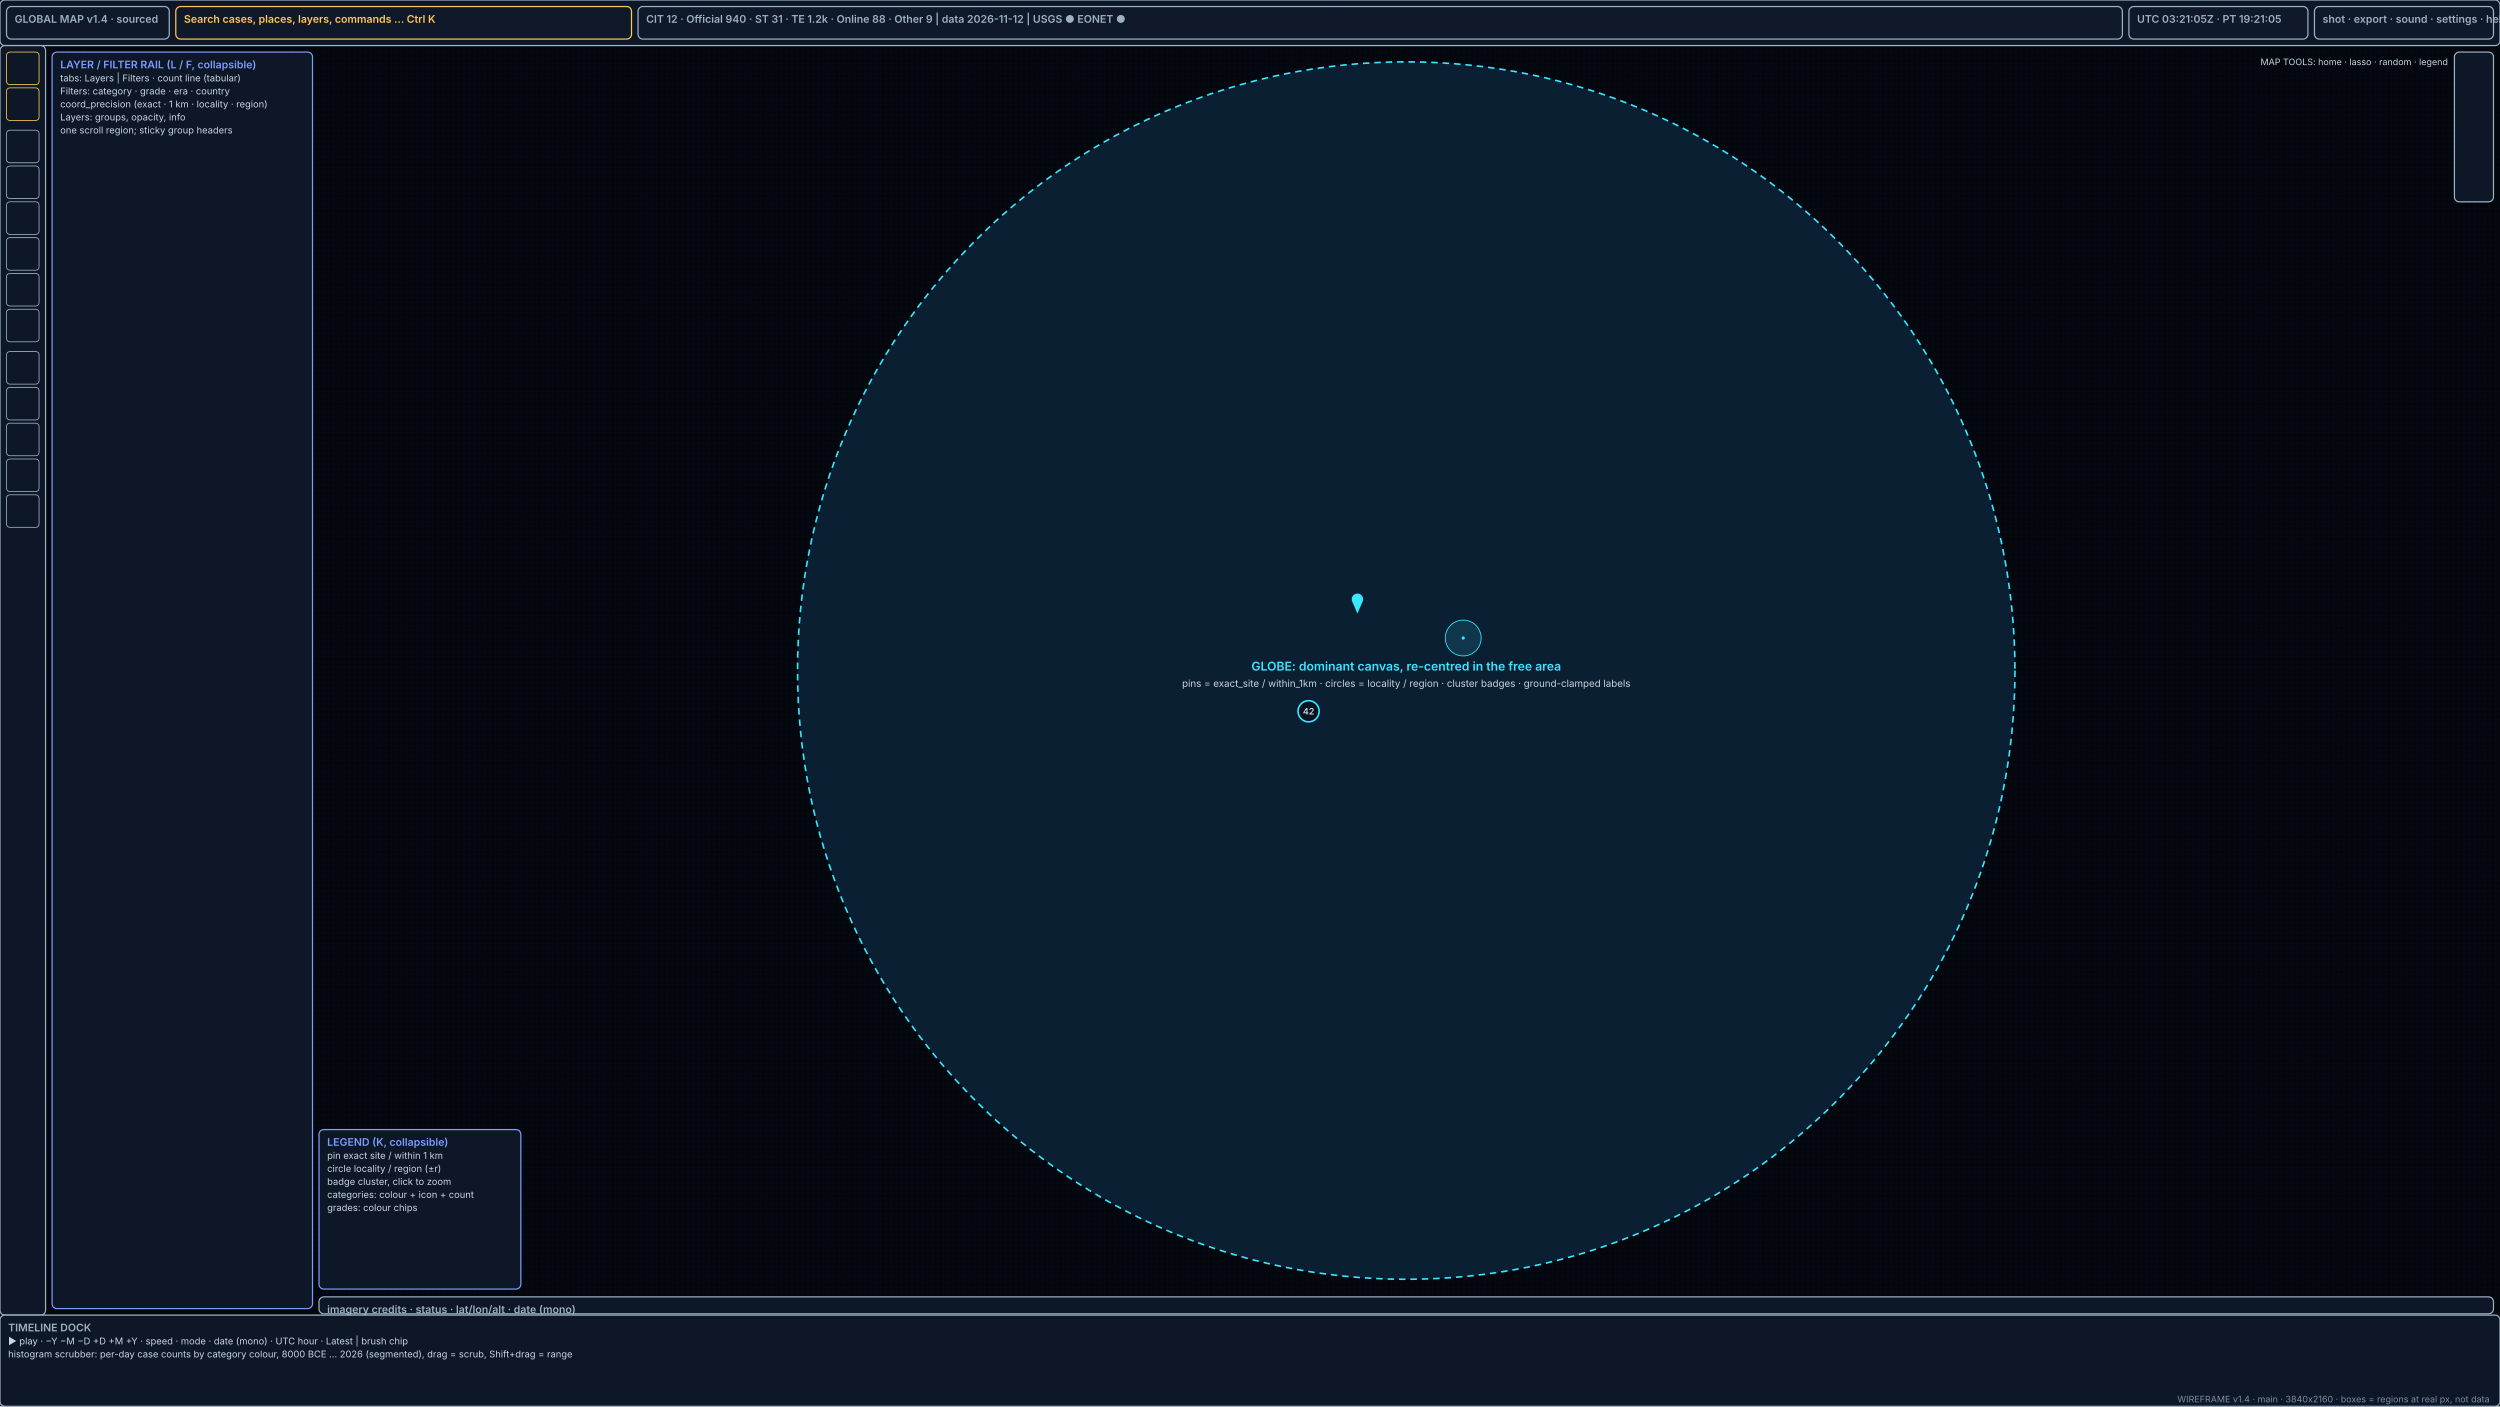
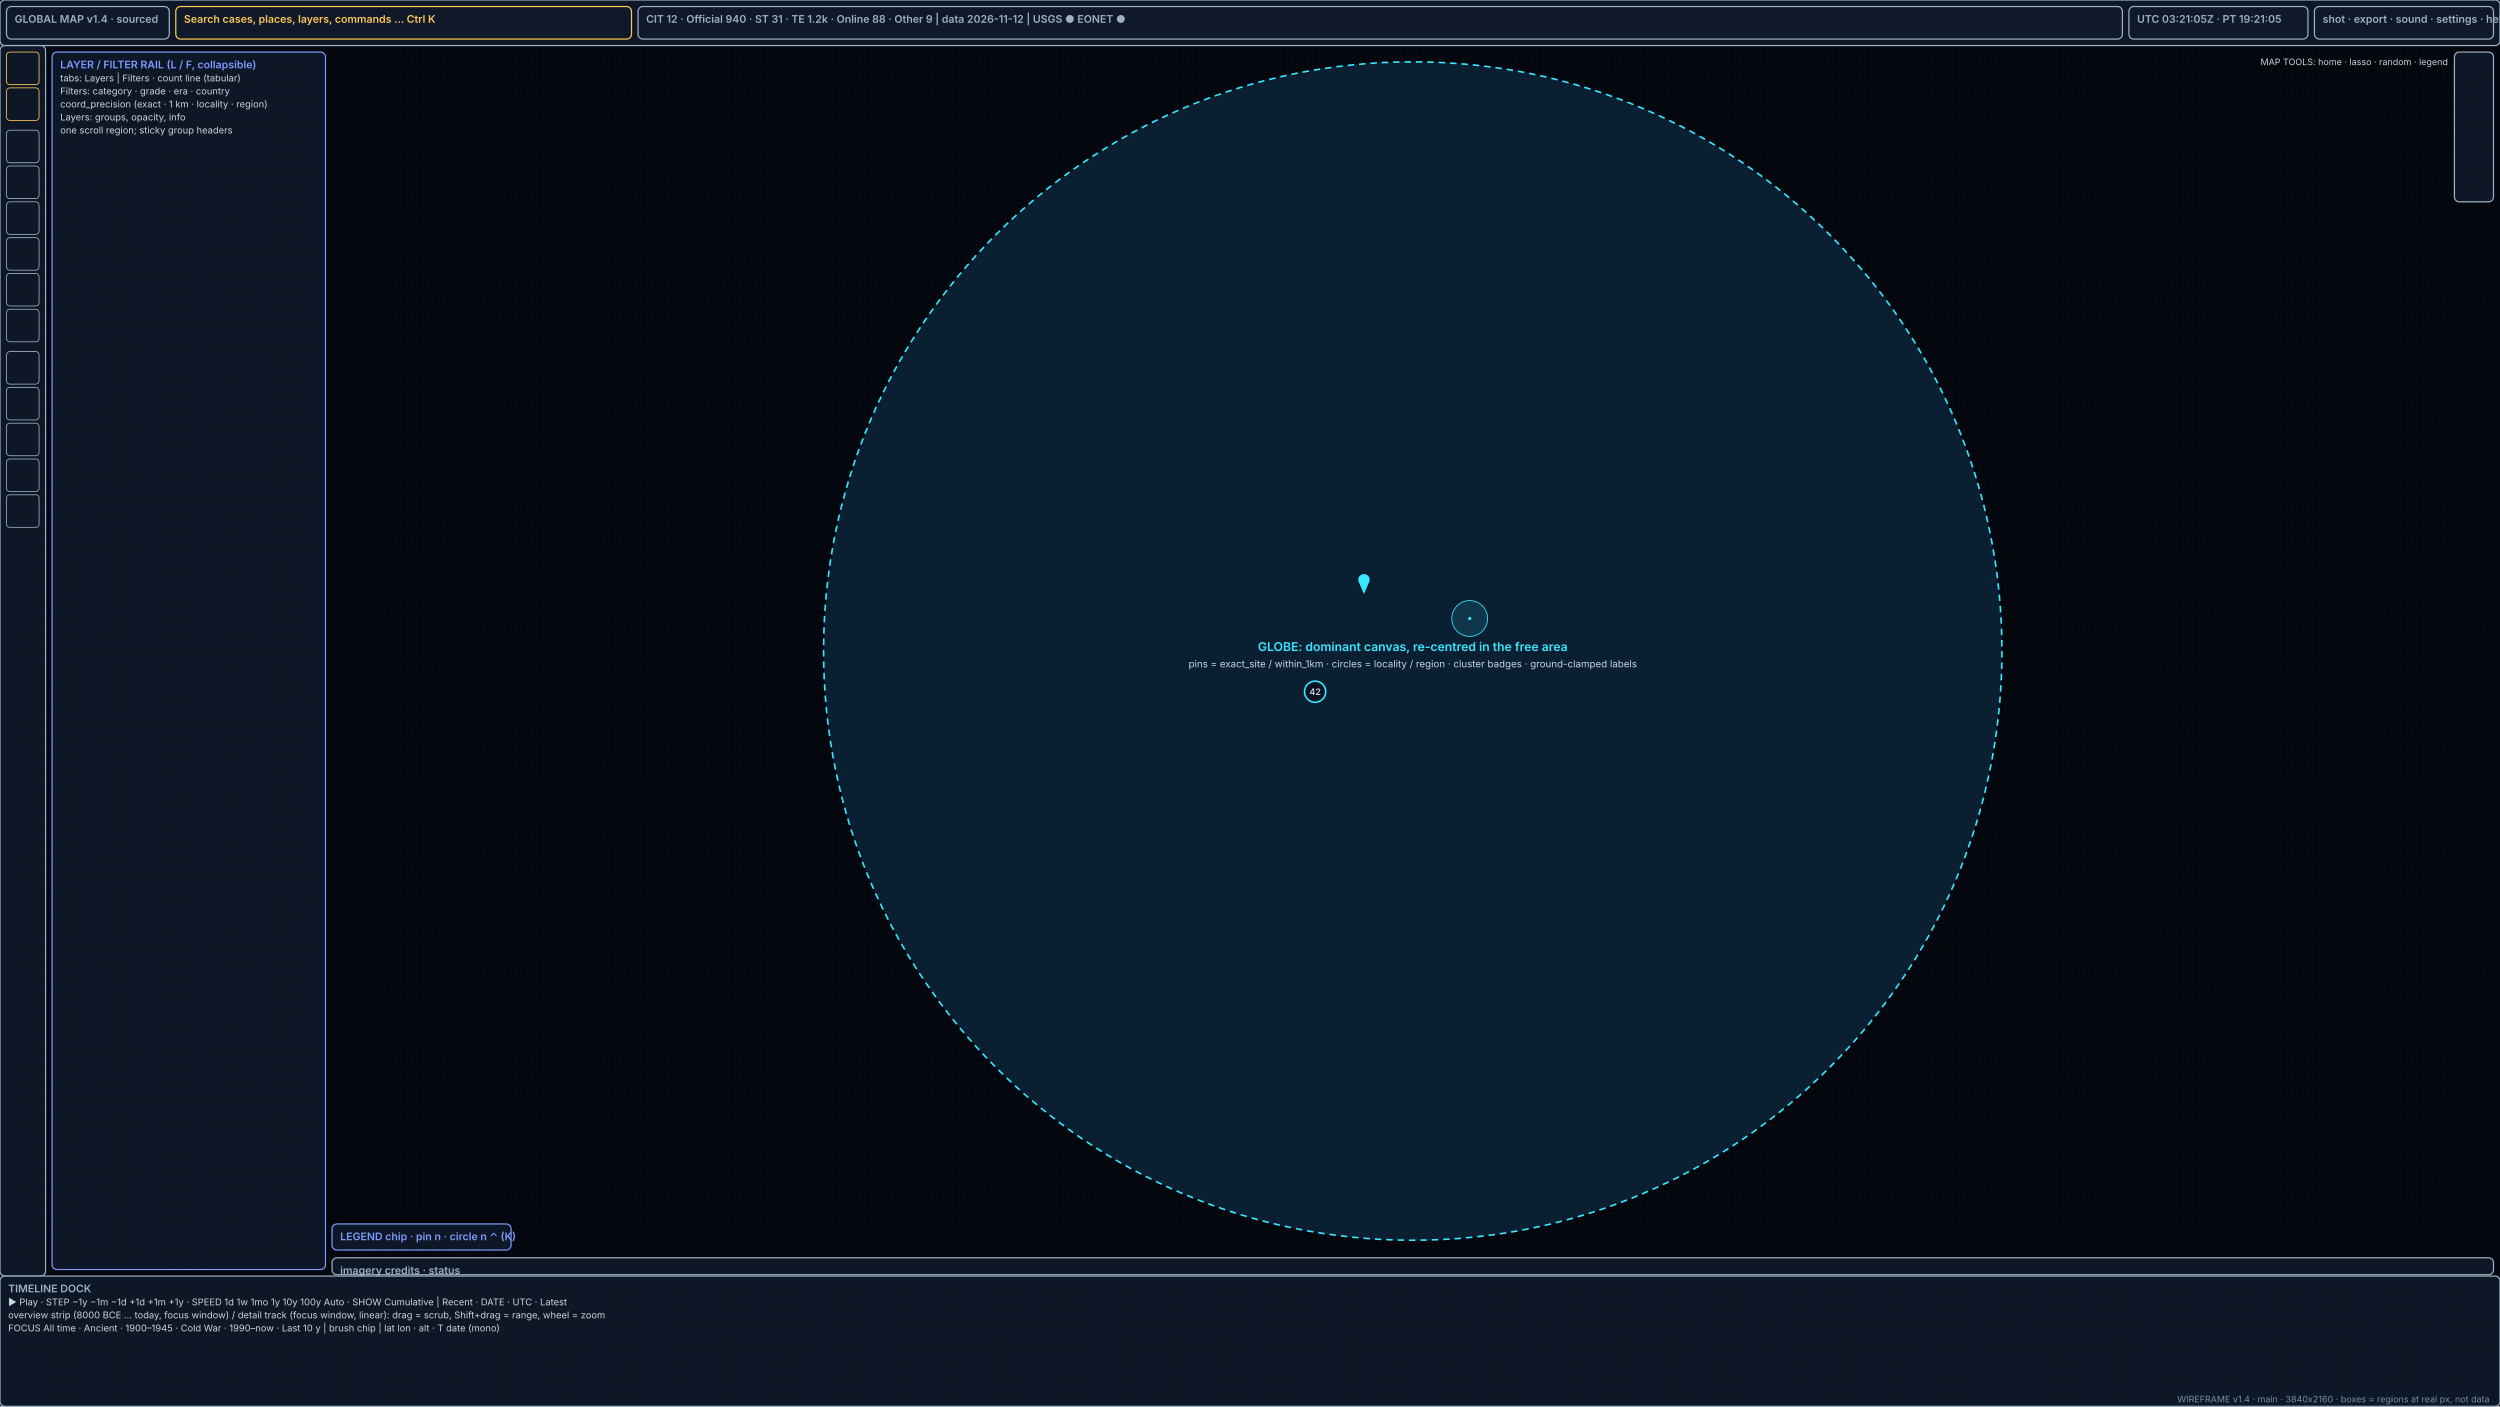
<svg xmlns="http://www.w3.org/2000/svg" width="3840" height="2160" viewBox="0 0 3840 2160" font-family="Inter, system-ui, sans-serif">
  <rect width="3840" height="2160" fill="#03060C" />
  <defs>
    <pattern id="g" width="8" height="8" patternUnits="userSpaceOnUse">
      <path d="M8 0H0V8" fill="none" stroke="#0d1f33" stroke-width="0.5" />
    </pattern>
  </defs>
  <rect width="3840" height="2160" fill="url(#g)" opacity="0.6" />
  <rect x="0" y="0" width="3840" height="70" rx="7.5" fill="rgba(16,26,43,0.88)" stroke="#9DB1C2" stroke-width="1.875" />
  <rect x="10" y="10" width="250" height="50" rx="7.5" fill="rgba(16,26,43,0.88)" stroke="#9DB1C2" stroke-width="1.875" />
  <text x="22.5" y="35" fill="#9DB1C2" font-size="16.25" font-weight="600">GLOBAL MAP  v1.4 · sourced</text>
  <rect x="270" y="10" width="700" height="50" rx="7.5" fill="rgba(16,26,43,0.88)" stroke="#FFC857" stroke-width="1.875" />
  <text x="282.5" y="35" fill="#FFC857" font-size="16.25" font-weight="600">Search cases, places, layers, commands …  Ctrl K</text>
  <rect x="980" y="10" width="2280" height="50" rx="7.5" fill="rgba(16,26,43,0.88)" stroke="#9DB1C2" stroke-width="1.875" />
  <text x="992.5" y="35" fill="#9DB1C2" font-size="16.25" font-weight="600">CIT 12 · Official 940 · ST 31 · TE 1.2k · Online 88 · Other 9 | data 2026-11-12 | USGS ● EONET ●</text>
  <rect x="3270" y="10" width="275" height="50" rx="7.5" fill="rgba(16,26,43,0.88)" stroke="#9DB1C2" stroke-width="1.875" />
  <text x="3282.5" y="35" fill="#9DB1C2" font-size="16.25" font-weight="600">UTC 03:21:05Z  ·  PT 19:21:05</text>
  <rect x="3555" y="10" width="275" height="50" rx="7.5" fill="rgba(16,26,43,0.88)" stroke="#9DB1C2" stroke-width="1.875" />
  <text x="3567.5" y="35" fill="#9DB1C2" font-size="16.25" font-weight="600">shot · export · sound · settings · help</text>
-   <rect x="0" y="70" width="70" height="1950" rx="7.5" fill="rgba(16,26,43,0.88)" stroke="#9DB1C2" stroke-width="1.875" />
+   <rect x="0" y="70" width="70" height="1890" rx="7.5" fill="rgba(16,26,43,0.88)" stroke="#9DB1C2" stroke-width="1.875" />
  <rect x="10" y="80" width="50" height="50" rx="5" fill="none" stroke="#FFC857" stroke-width="1.25" />
  <rect x="10" y="135" width="50" height="50" rx="5" fill="none" stroke="#FFC857" stroke-width="1.25" />
  <rect x="10" y="200" width="50" height="50" rx="5" fill="none" stroke="#9DB1C2" stroke-width="1.25" />
  <rect x="10" y="255" width="50" height="50" rx="5" fill="none" stroke="#9DB1C2" stroke-width="1.25" />
  <rect x="10" y="310" width="50" height="50" rx="5" fill="none" stroke="#9DB1C2" stroke-width="1.25" />
  <rect x="10" y="365" width="50" height="50" rx="5" fill="none" stroke="#9DB1C2" stroke-width="1.25" />
  <rect x="10" y="420" width="50" height="50" rx="5" fill="none" stroke="#9DB1C2" stroke-width="1.25" />
  <rect x="10" y="475" width="50" height="50" rx="5" fill="none" stroke="#9DB1C2" stroke-width="1.25" />
  <rect x="10" y="540" width="50" height="50" rx="5" fill="none" stroke="#9DB1C2" stroke-width="1.25" />
  <rect x="10" y="595" width="50" height="50" rx="5" fill="none" stroke="#9DB1C2" stroke-width="1.25" />
  <rect x="10" y="650" width="50" height="50" rx="5" fill="none" stroke="#9DB1C2" stroke-width="1.25" />
  <rect x="10" y="705" width="50" height="50" rx="5" fill="none" stroke="#9DB1C2" stroke-width="1.25" />
  <rect x="10" y="760" width="50" height="50" rx="5" fill="none" stroke="#9DB1C2" stroke-width="1.25" />
-   <rect x="80" y="80" width="400" height="1930" rx="7.5" fill="rgba(16,26,43,0.88)" stroke="#7C9CFF" stroke-width="1.875" />
+   <rect x="80" y="80" width="420" height="1870" rx="7.5" fill="rgba(16,26,43,0.88)" stroke="#7C9CFF" stroke-width="1.875" />
  <text x="92.5" y="105" fill="#7C9CFF" font-size="16.25" font-weight="600">LAYER / FILTER RAIL (L / F, collapsible)</text>
  <text x="92.5" y="125" fill="#C9D7E2" font-size="14.375">tabs: Layers | Filters  · count line (tabular)</text>
  <text x="92.5" y="145" fill="#C9D7E2" font-size="14.375">Filters: category · grade · era · country</text>
  <text x="92.5" y="165" fill="#C9D7E2" font-size="14.375">          coord_precision (exact · 1 km · locality · region)</text>
  <text x="92.5" y="185" fill="#C9D7E2" font-size="14.375">Layers: groups, opacity, info</text>
  <text x="92.5" y="205" fill="#C9D7E2" font-size="14.375">one scroll region; sticky group headers</text>
  <rect x="3770" y="80" width="60" height="230" rx="7.5" fill="rgba(16,26,43,0.88)" stroke="#9DB1C2" stroke-width="1.875" />
  <text x="3760" y="100" text-anchor="end" fill="#C9D7E2" font-size="13.75">MAP TOOLS: home · lasso · random · legend</text>
-   <circle cx="2160" cy="1030" r="935" fill="#0B1F33" stroke="#38E8FF" stroke-width="2.5" stroke-dasharray="10 7.5" />
-   <text x="2160" y="1030" text-anchor="middle" fill="#38E8FF" font-size="18.75" font-weight="600">GLOBE: dominant canvas, re-centred in the free area</text>
-   <text x="2160" y="1055" text-anchor="middle" fill="#C9D7E2" font-size="15">pins = exact_site / within_1km · circles = locality / region · cluster badges · ground-clamped labels</text>
-   <path d="M2085 942.5 l-7.5 -17.5 a8.75 8.75 0 1 1 15 0 z" fill="#38E8FF" />
-   <circle cx="2247.5" cy="980" r="27.5" fill="rgba(56,232,255,0.12)" stroke="#38E8FF" stroke-width="1.25" />
-   <circle cx="2247.5" cy="980" r="2.5" fill="#38E8FF" />
-   <circle cx="2010" cy="1092.5" r="16.25" fill="#0b1220" stroke="#38E8FF" stroke-width="2.5" />
-   <text x="2010" y="1097.5" text-anchor="middle" fill="#C9D7E2" font-size="13.75" font-weight="600">42</text>
-   <rect x="490" y="1735" width="310" height="245" rx="7.5" fill="rgba(16,26,43,0.88)" stroke="#7C9CFF" stroke-width="1.875" />
-   <text x="502.5" y="1760" fill="#7C9CFF" font-size="16.25" font-weight="600">LEGEND (K, collapsible)</text>
-   <text x="502.5" y="1780" fill="#C9D7E2" font-size="14.375">pin  exact site / within 1 km</text>
-   <text x="502.5" y="1800" fill="#C9D7E2" font-size="14.375">circle  locality / region (±r)</text>
-   <text x="502.5" y="1820" fill="#C9D7E2" font-size="14.375">badge  cluster, click to zoom</text>
-   <text x="502.5" y="1840" fill="#C9D7E2" font-size="14.375">categories: colour + icon + count</text>
-   <text x="502.5" y="1860" fill="#C9D7E2" font-size="14.375">grades: colour chips</text>
-   <rect x="490" y="1992" width="3340" height="26" rx="7.5" fill="rgba(16,26,43,0.88)" stroke="#9DB1C2" stroke-width="1.875" />
-   <text x="502.5" y="2017" fill="#9DB1C2" font-size="16.25" font-weight="600">imagery credits · status · lat/lon/alt · date (mono)</text>
-   <rect x="0" y="2020" width="3840" height="140" rx="7.5" fill="rgba(16,26,43,0.88)" stroke="#9DB1C2" stroke-width="1.875" />
-   <text x="12.5" y="2045" fill="#9DB1C2" font-size="16.25" font-weight="600">TIMELINE DOCK</text>
-   <text x="12.5" y="2065" fill="#C9D7E2" font-size="14.375">▶ play · −Y −M −D +D +M +Y · speed · mode · date (mono) · UTC hour · Latest   |  brush chip</text>
-   <text x="12.5" y="2085" fill="#C9D7E2" font-size="14.375">histogram scrubber: per-day case counts by category colour, 8000 BCE … 2026 (segmented), drag = scrub, Shift+drag = range</text>
+   <circle cx="2170" cy="1000" r="905" fill="#0B1F33" stroke="#38E8FF" stroke-width="2.5" stroke-dasharray="10 7.5" />
+   <text x="2170" y="1000" text-anchor="middle" fill="#38E8FF" font-size="18.75" font-weight="600">GLOBE: dominant canvas, re-centred in the free area</text>
+   <text x="2170" y="1025" text-anchor="middle" fill="#C9D7E2" font-size="15">pins = exact_site / within_1km · circles = locality / region · cluster badges · ground-clamped labels</text>
+   <path d="M2095 912.5 l-7.5 -17.5 a8.75 8.75 0 1 1 15 0 z" fill="#38E8FF" />
+   <circle cx="2257.5" cy="950" r="27.5" fill="rgba(56,232,255,0.12)" stroke="#38E8FF" stroke-width="1.25" />
+   <circle cx="2257.5" cy="950" r="2.5" fill="#38E8FF" />
+   <circle cx="2020" cy="1062.5" r="16.25" fill="#0b1220" stroke="#38E8FF" stroke-width="2.5" />
+   <text x="2020" y="1067.5" text-anchor="middle" fill="#C9D7E2" font-size="13.75" font-weight="600">42</text>
+   <rect x="510" y="1880" width="275" height="40" rx="7.5" fill="rgba(16,26,43,0.88)" stroke="#7C9CFF" stroke-width="1.875" />
+   <text x="522.5" y="1905" fill="#7C9CFF" font-size="16.25" font-weight="600">LEGEND chip · pin n · circle n  ⌃ (K)</text>
+   <rect x="510" y="1932" width="3320" height="26" rx="7.5" fill="rgba(16,26,43,0.88)" stroke="#9DB1C2" stroke-width="1.875" />
+   <text x="522.5" y="1957" fill="#9DB1C2" font-size="16.25" font-weight="600">imagery credits · status</text>
+   <rect x="0" y="1960" width="3840" height="200" rx="7.5" fill="rgba(16,26,43,0.88)" stroke="#9DB1C2" stroke-width="1.875" />
+   <text x="12.5" y="1985" fill="#9DB1C2" font-size="16.25" font-weight="600">TIMELINE DOCK</text>
+   <text x="12.5" y="2005" fill="#C9D7E2" font-size="14.375">▶ Play · STEP −1y −1m −1d +1d +1m +1y · SPEED 1d 1w 1mo 1y 10y 100y Auto · SHOW Cumulative | Recent · DATE · UTC · Latest</text>
+   <text x="12.5" y="2025" fill="#C9D7E2" font-size="14.375">overview strip (8000 BCE … today, focus window) / detail track (focus window, linear): drag = scrub, Shift+drag = range, wheel = zoom</text>
+   <text x="12.5" y="2045" fill="#C9D7E2" font-size="14.375">FOCUS All time · Ancient · 1900–1945 · Cold War · 1990–now · Last 10 y   |  brush chip  |  lat lon · alt · T date (mono)</text>
  <text x="3824" y="2154" text-anchor="end" fill="#7A90A3" font-size="13.75">WIREFRAME v1.4 · main · 3840x2160 · boxes = regions at real px, not data</text>
</svg>
